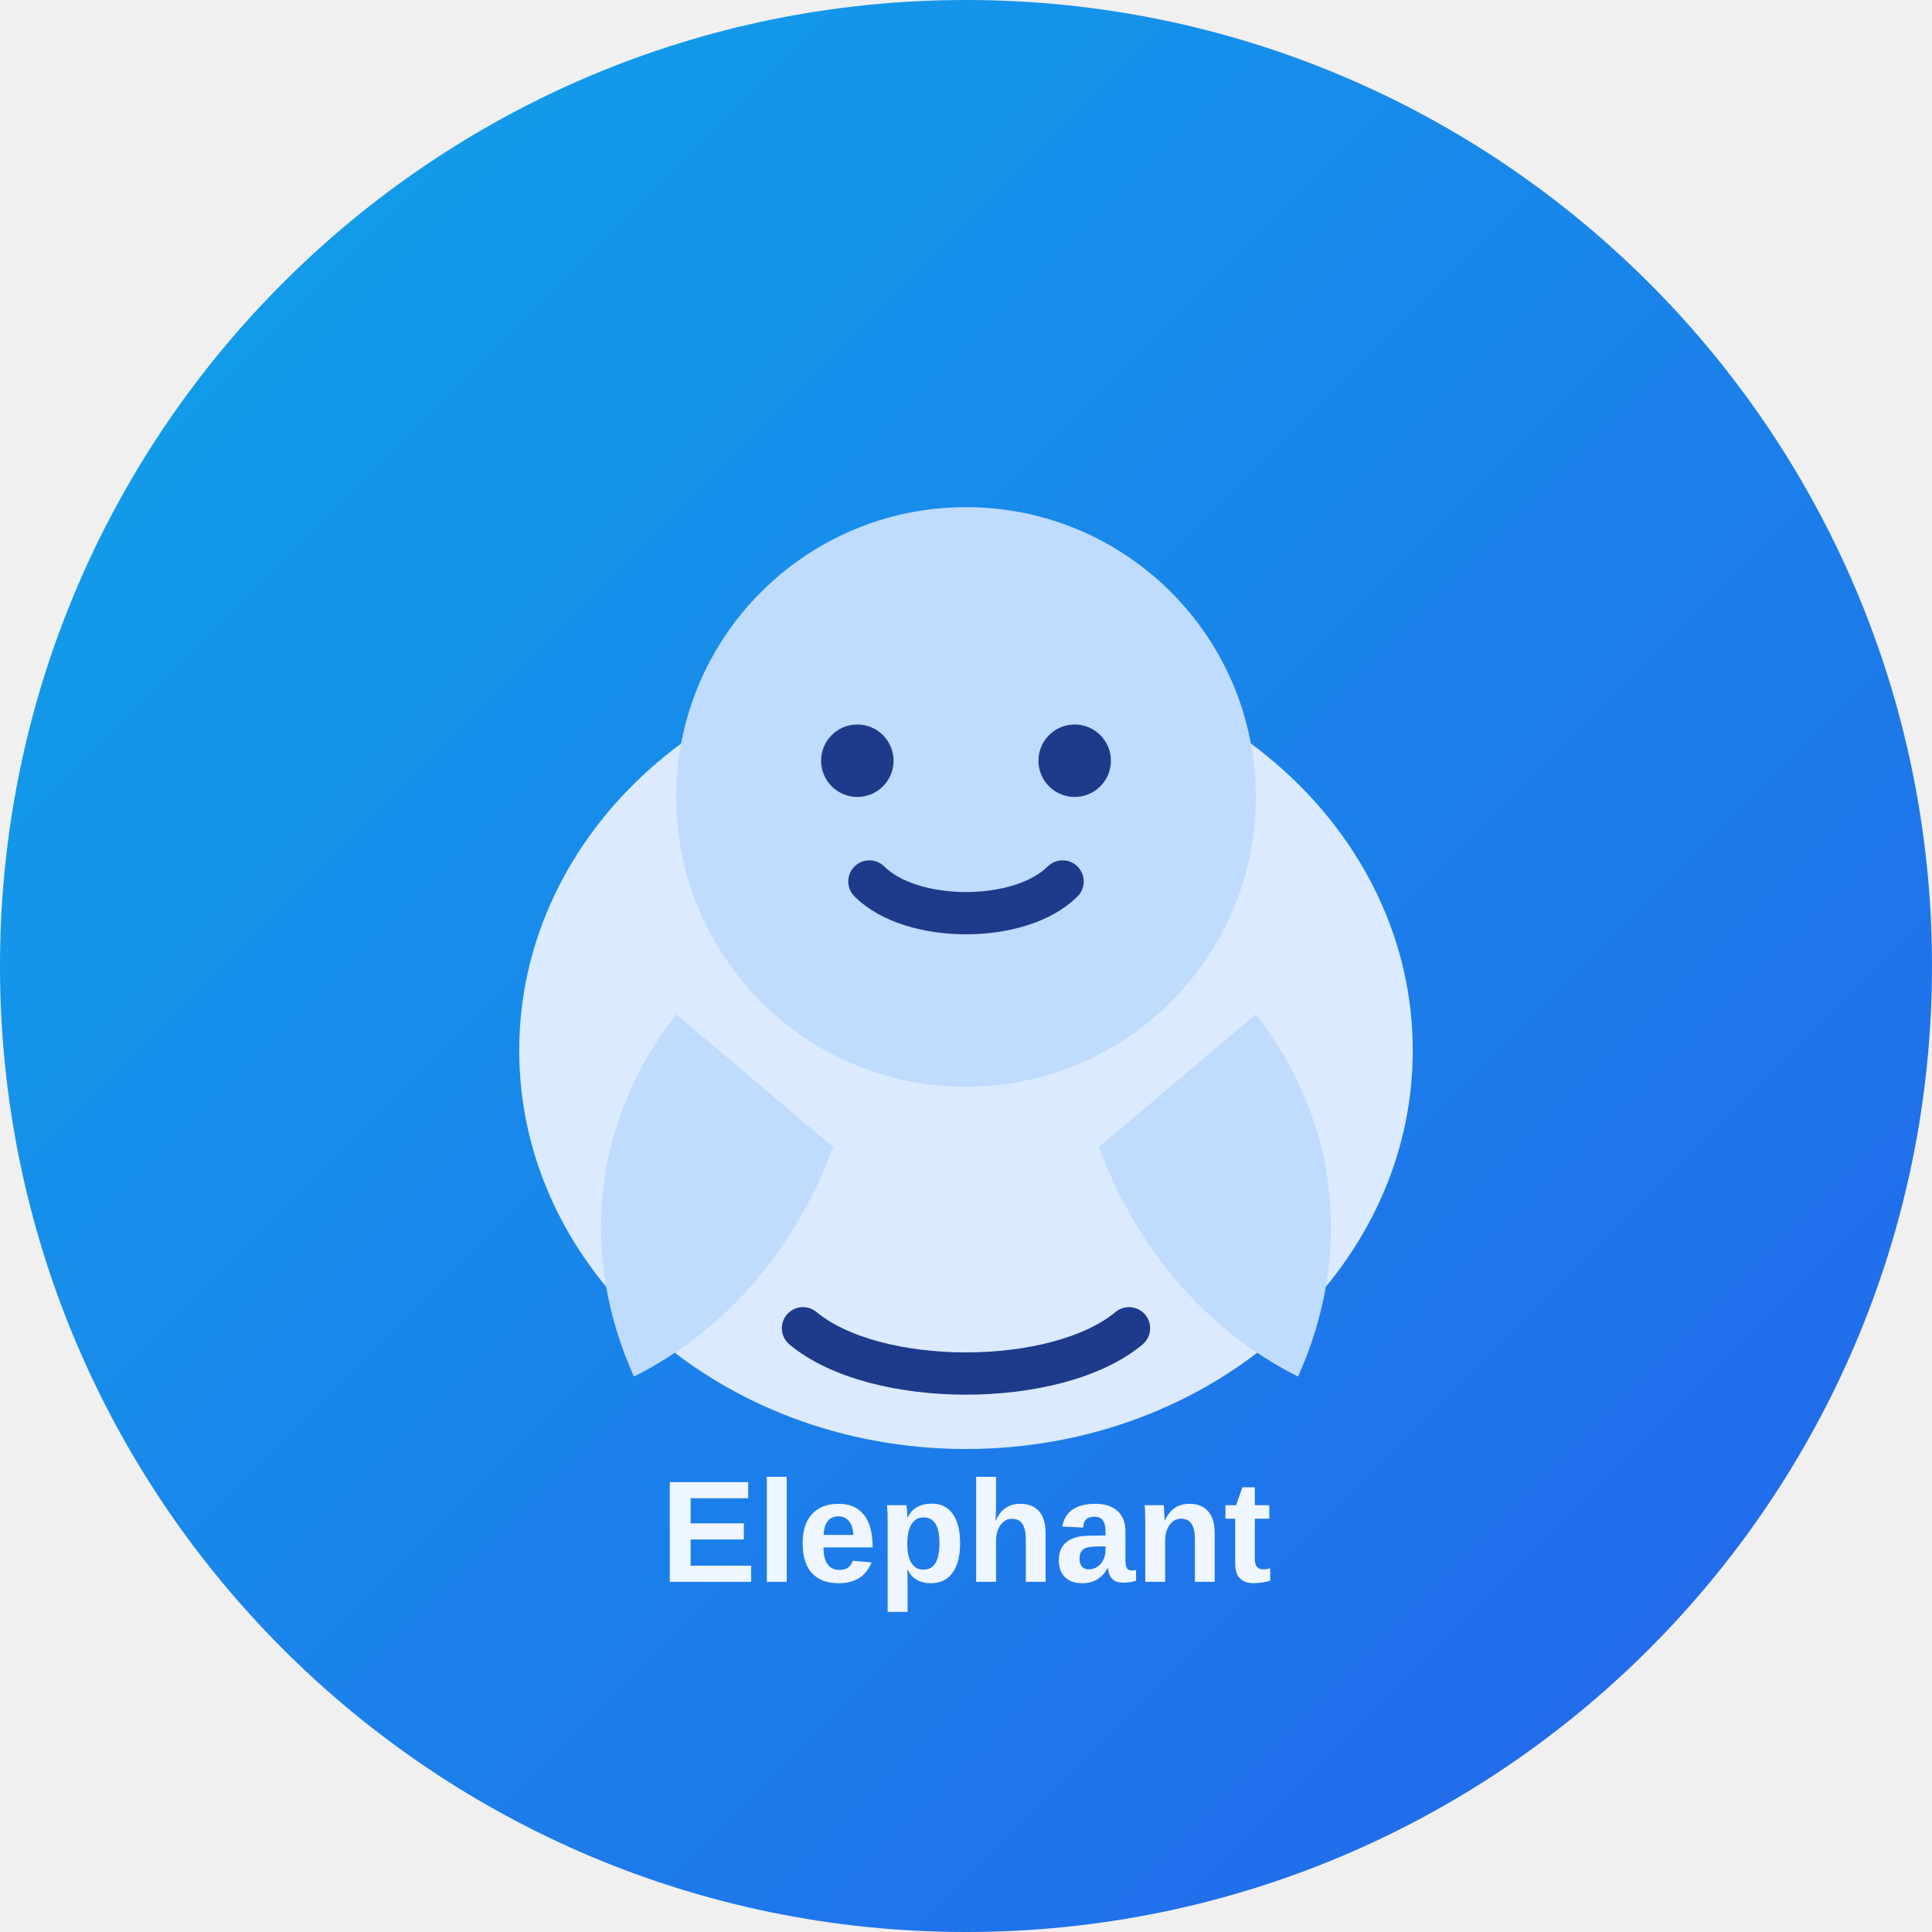
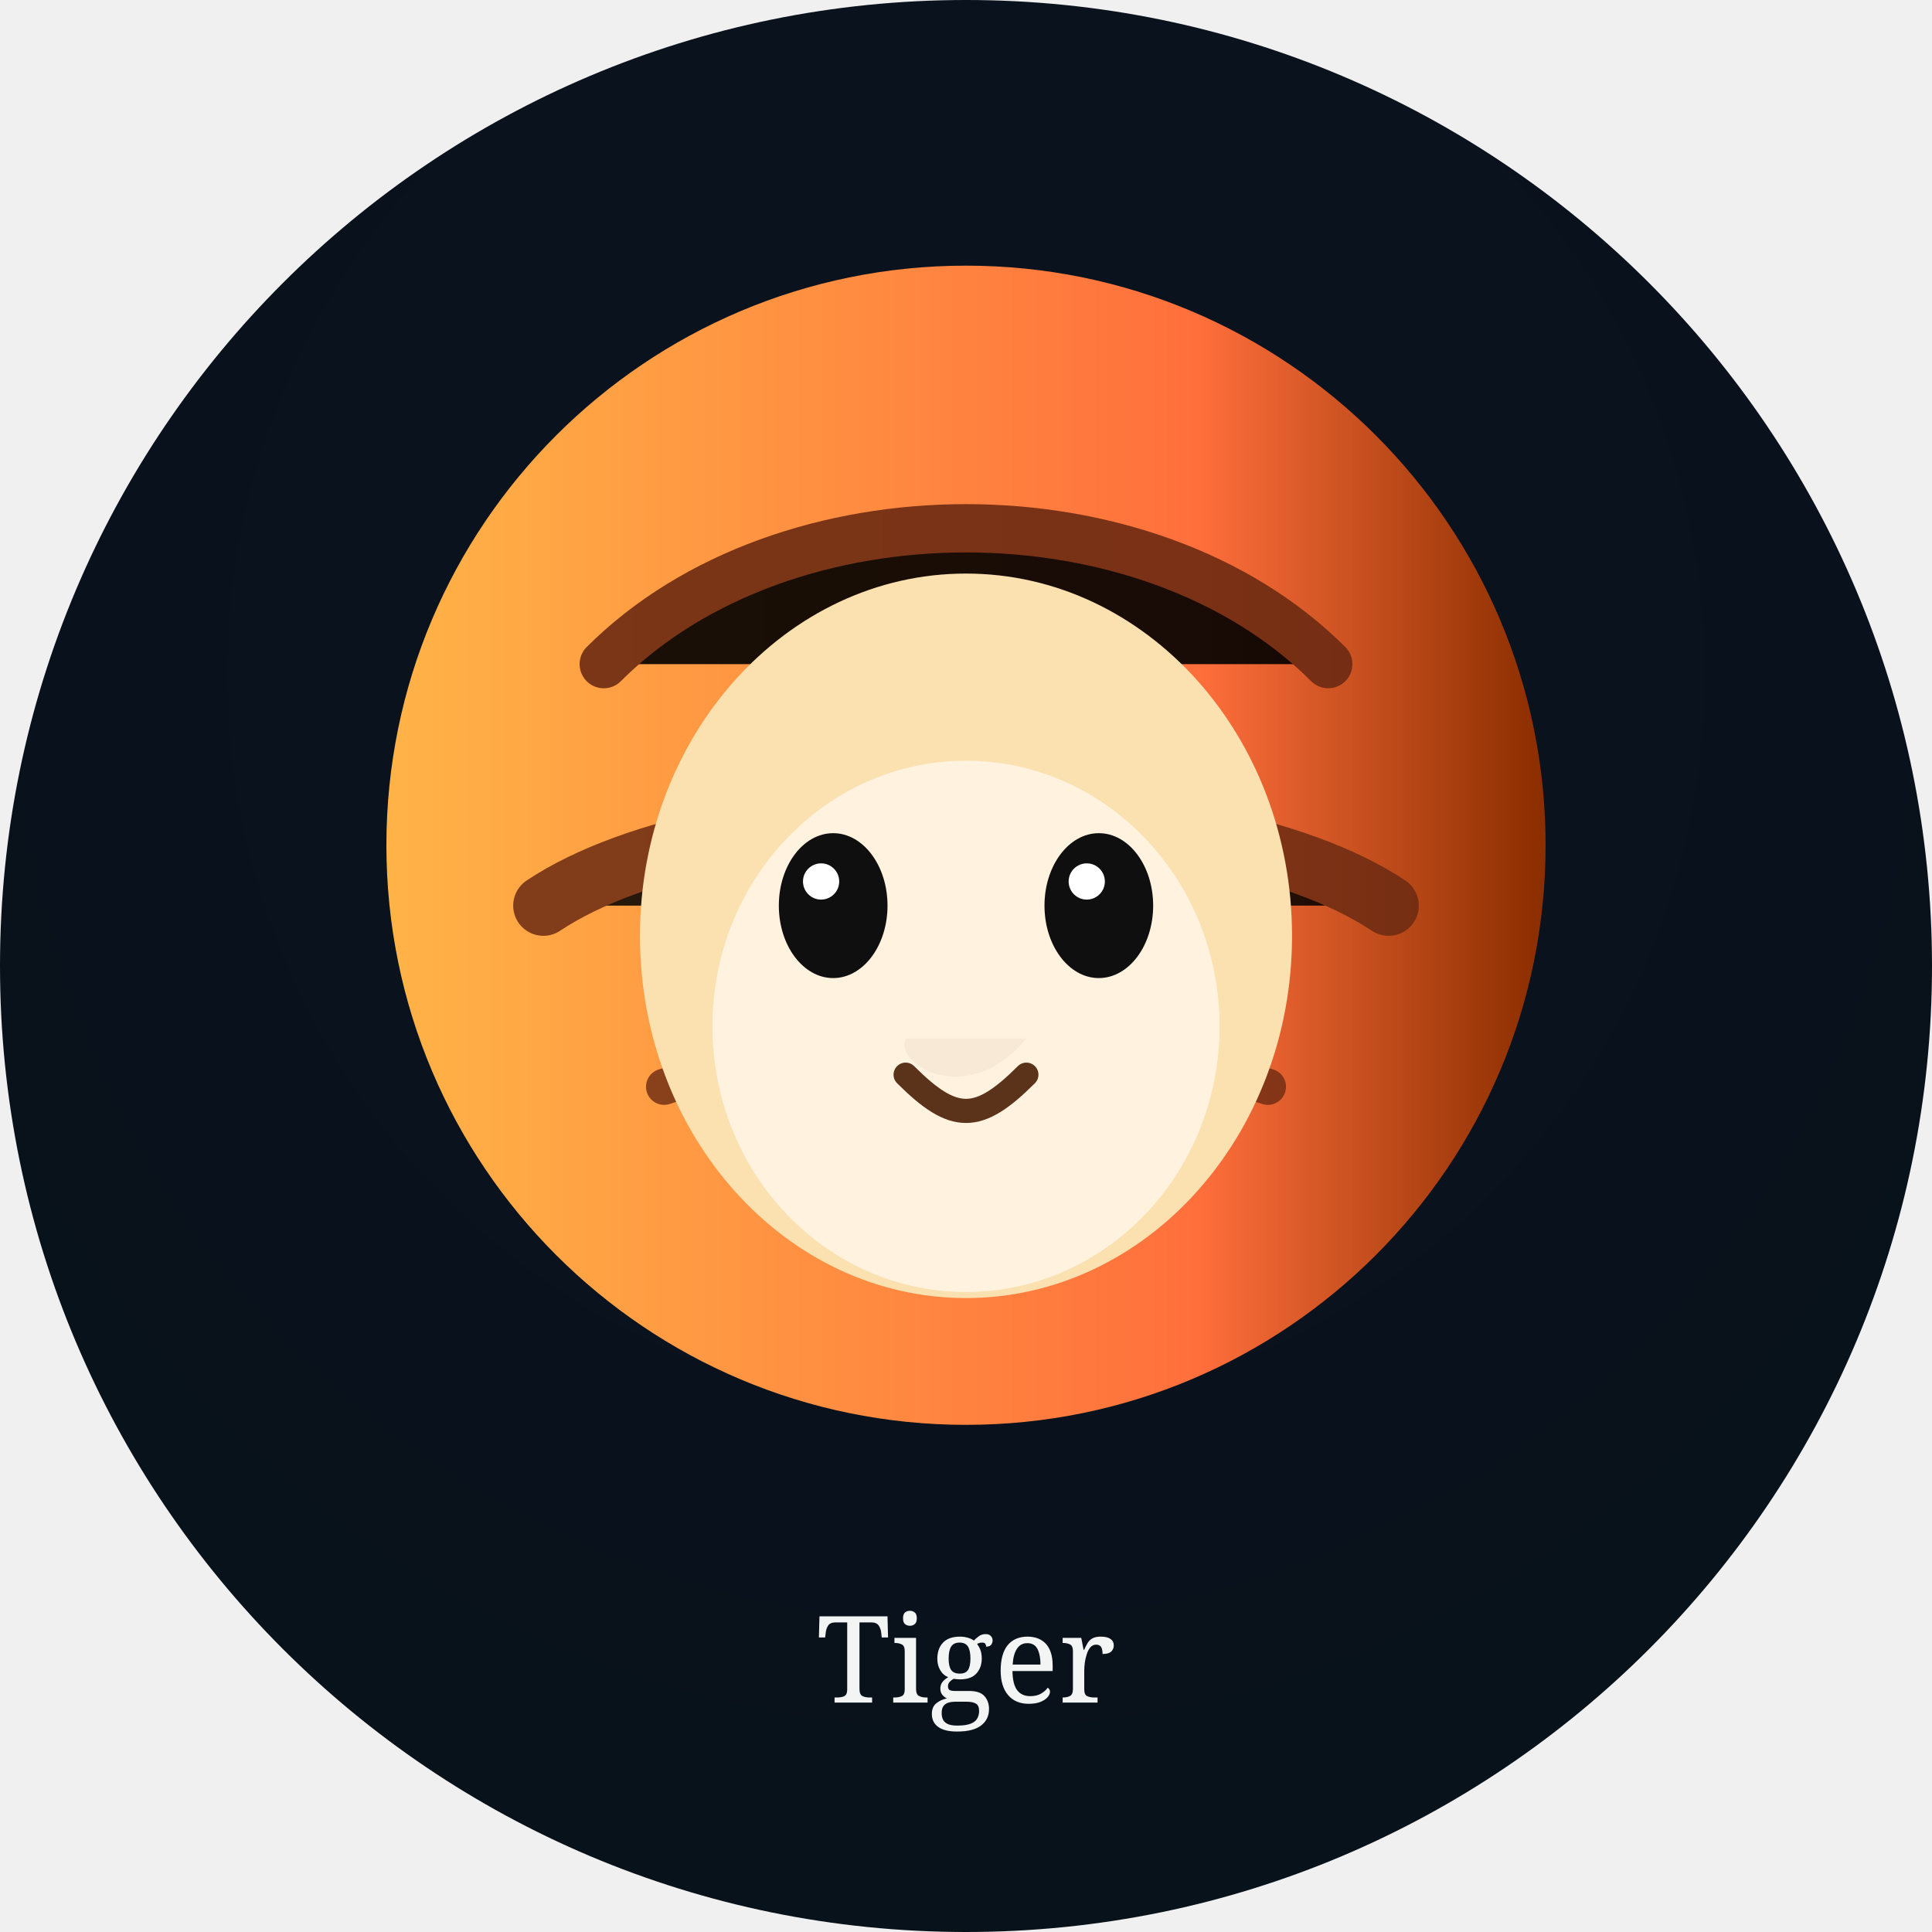
- <svg xmlns="http://www.w3.org/2000/svg" width="320" height="320" viewBox="0 0 320 320" fill="none">
+ <svg xmlns="http://www.w3.org/2000/svg" width="320" height="320" viewBox="0 0 320 320" role="img" aria-label="Tiger portrait">
  <defs>
-     <linearGradient id="grad" x1="0" y1="0" x2="1" y2="1">
-       <stop offset="0%" stop-color="#0EA5E9" />
-       <stop offset="100%" stop-color="#2563EB" />
+     <radialGradient id="bg2" cx="50%" cy="35%" r="65%">
+       <stop offset="0%" stop-color="#0b1220" />
+       <stop offset="100%" stop-color="#08121a" />
+     </radialGradient>
+     <linearGradient id="fur2" x1="0" x2="1">
+       <stop offset="0%" stop-color="#ffb347" />
+       <stop offset="70%" stop-color="#ff6f3c" />
+       <stop offset="100%" stop-color="#8b2e00" />
    </linearGradient>
  </defs>
-   <rect width="320" height="320" rx="160" fill="url(#grad)" />
-   <ellipse cx="160" cy="174" rx="74" ry="66" fill="#DBEAFE" />
-   <circle cx="160" cy="132" r="48" fill="#BFDBFE" />
-   <circle cx="142" cy="126" r="6" fill="#1E3A8A" />
-   <circle cx="178" cy="126" r="6" fill="#1E3A8A" />
-   <path d="M144 146C151 153 169 153 176 146" stroke="#1E3A8A" stroke-width="7" stroke-linecap="round" />
-   <path d="M112 168C98 186 96 208 105 228C121 220 132 206 138 190" fill="#BFDBFE" />
-   <path d="M208 168C222 186 224 208 215 228C199 220 188 206 182 190" fill="#BFDBFE" />
-   <path d="M133 220C145 230 175 230 187 220" stroke="#1E3A8A" stroke-width="7" stroke-linecap="round" />
-   <text x="160" y="262" text-anchor="middle" font-family="Arial, sans-serif" font-size="24" fill="#EFF6FF" font-weight="700">Elephant</text>
+   <rect width="320" height="320" rx="160" fill="url(#bg2)" />
+   <g>
+     <circle cx="160" cy="140" r="96" fill="url(#fur2)" />
+     <path d="M100 110 C130 80, 190 80, 220 110" stroke="#6b2a12" stroke-width="8" stroke-linecap="round" stroke-linejoin="round" opacity="0.9" />
+     <path d="M90 150 C120 130, 200 130, 230 150" stroke="#6b2a12" stroke-width="10" stroke-linecap="round" opacity="0.85" />
+     <path d="M110 180 C140 170, 180 170, 210 180" stroke="#6b2a12" stroke-width="6" stroke-linecap="round" opacity="0.8" />
+   </g>
+   <ellipse cx="160" cy="155" rx="54" ry="60" fill="#fbe0b0" />
+   <ellipse cx="160" cy="170" rx="42" ry="44" fill="#fff2df" />
+   <g>
+     <ellipse cx="138" cy="150" rx="9" ry="12" fill="#0f0f0f" />
+     <ellipse cx="182" cy="150" rx="9" ry="12" fill="#0f0f0f" />
+     <circle cx="136" cy="146" r="3" fill="#fff" />
+     <circle cx="180" cy="146" r="3" fill="#fff" />
+   </g>
+   <path d="M150 178 C158 186, 162 186, 170 178" stroke="#5b321a" stroke-width="4" stroke-linecap="round" fill="none" />
+   <path d="M150 172 C148 176, 160 184, 170 172" fill="#5b321a" opacity="0.05" />
+   <text x="160" y="282" text-anchor="middle" font-family="Georgia, serif" font-size="20" fill="#fff" opacity="0.95">Tiger</text>
</svg>
